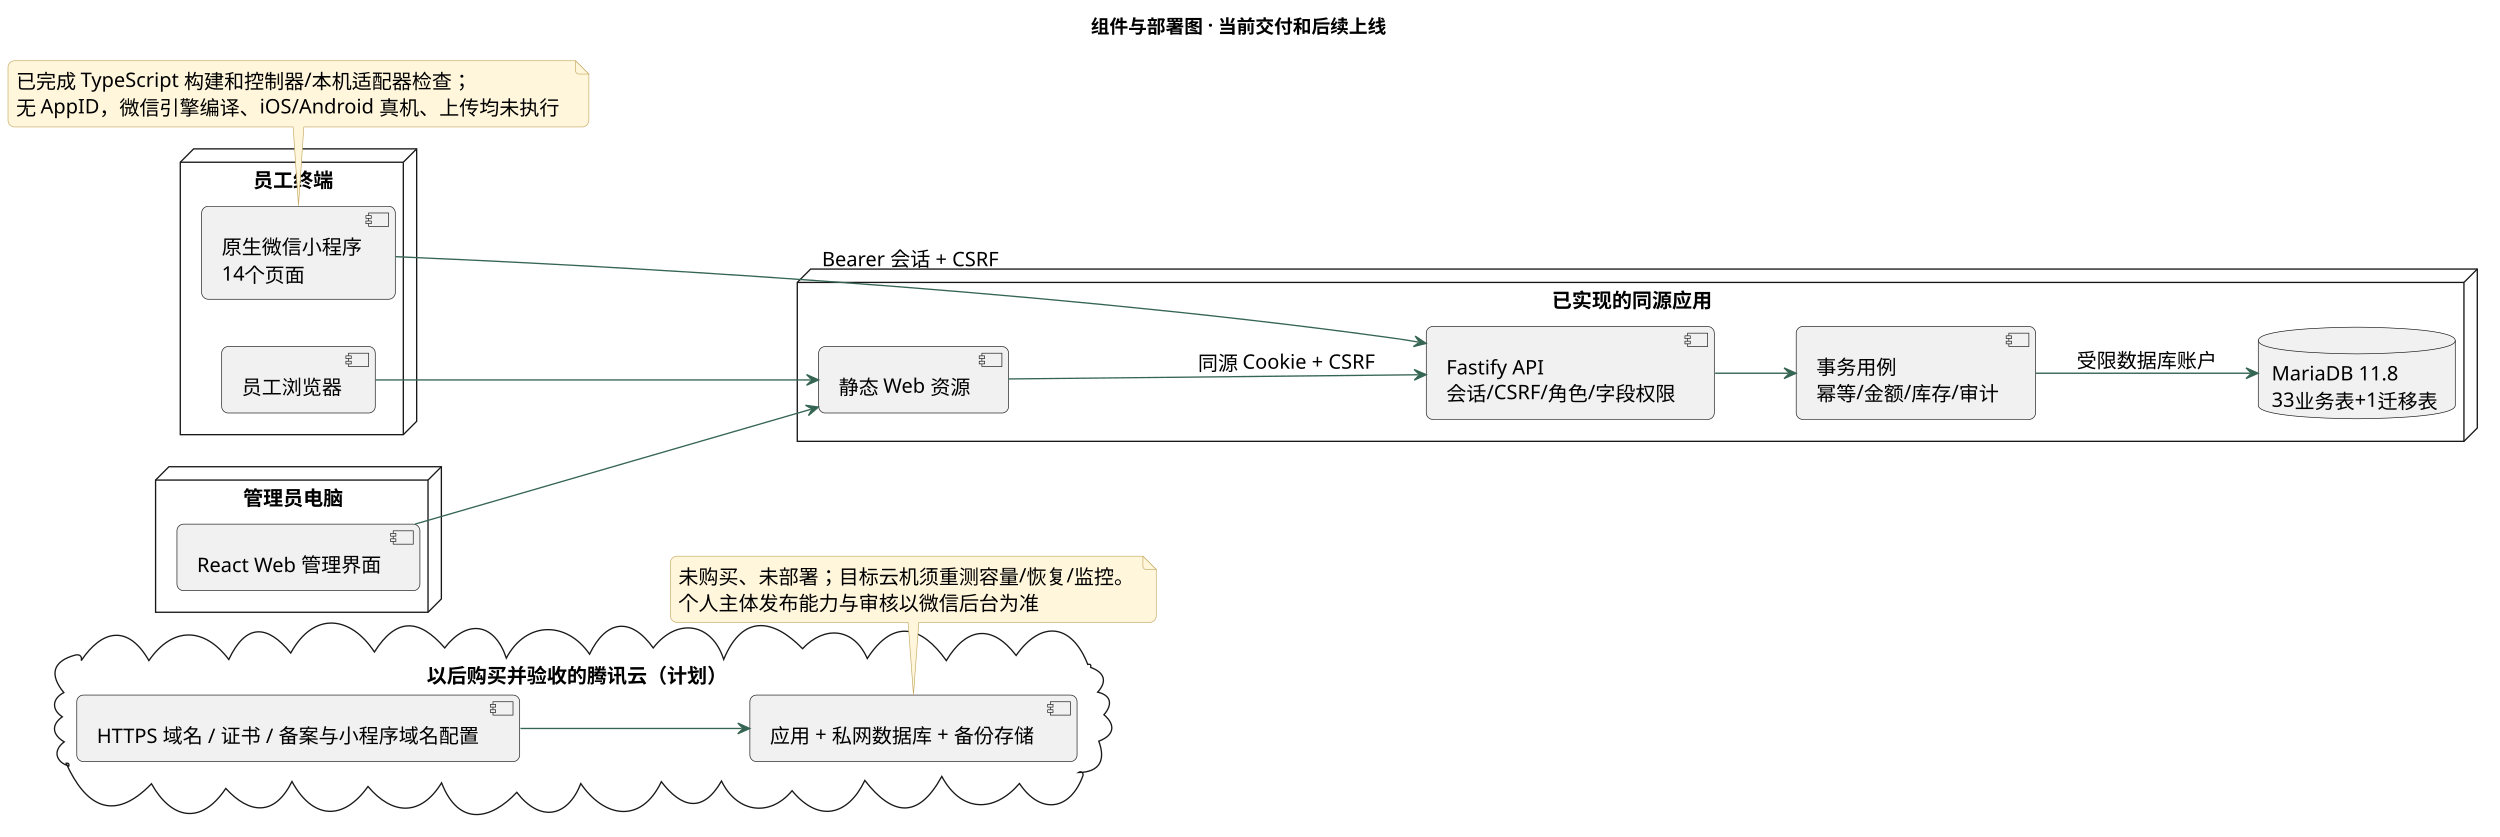
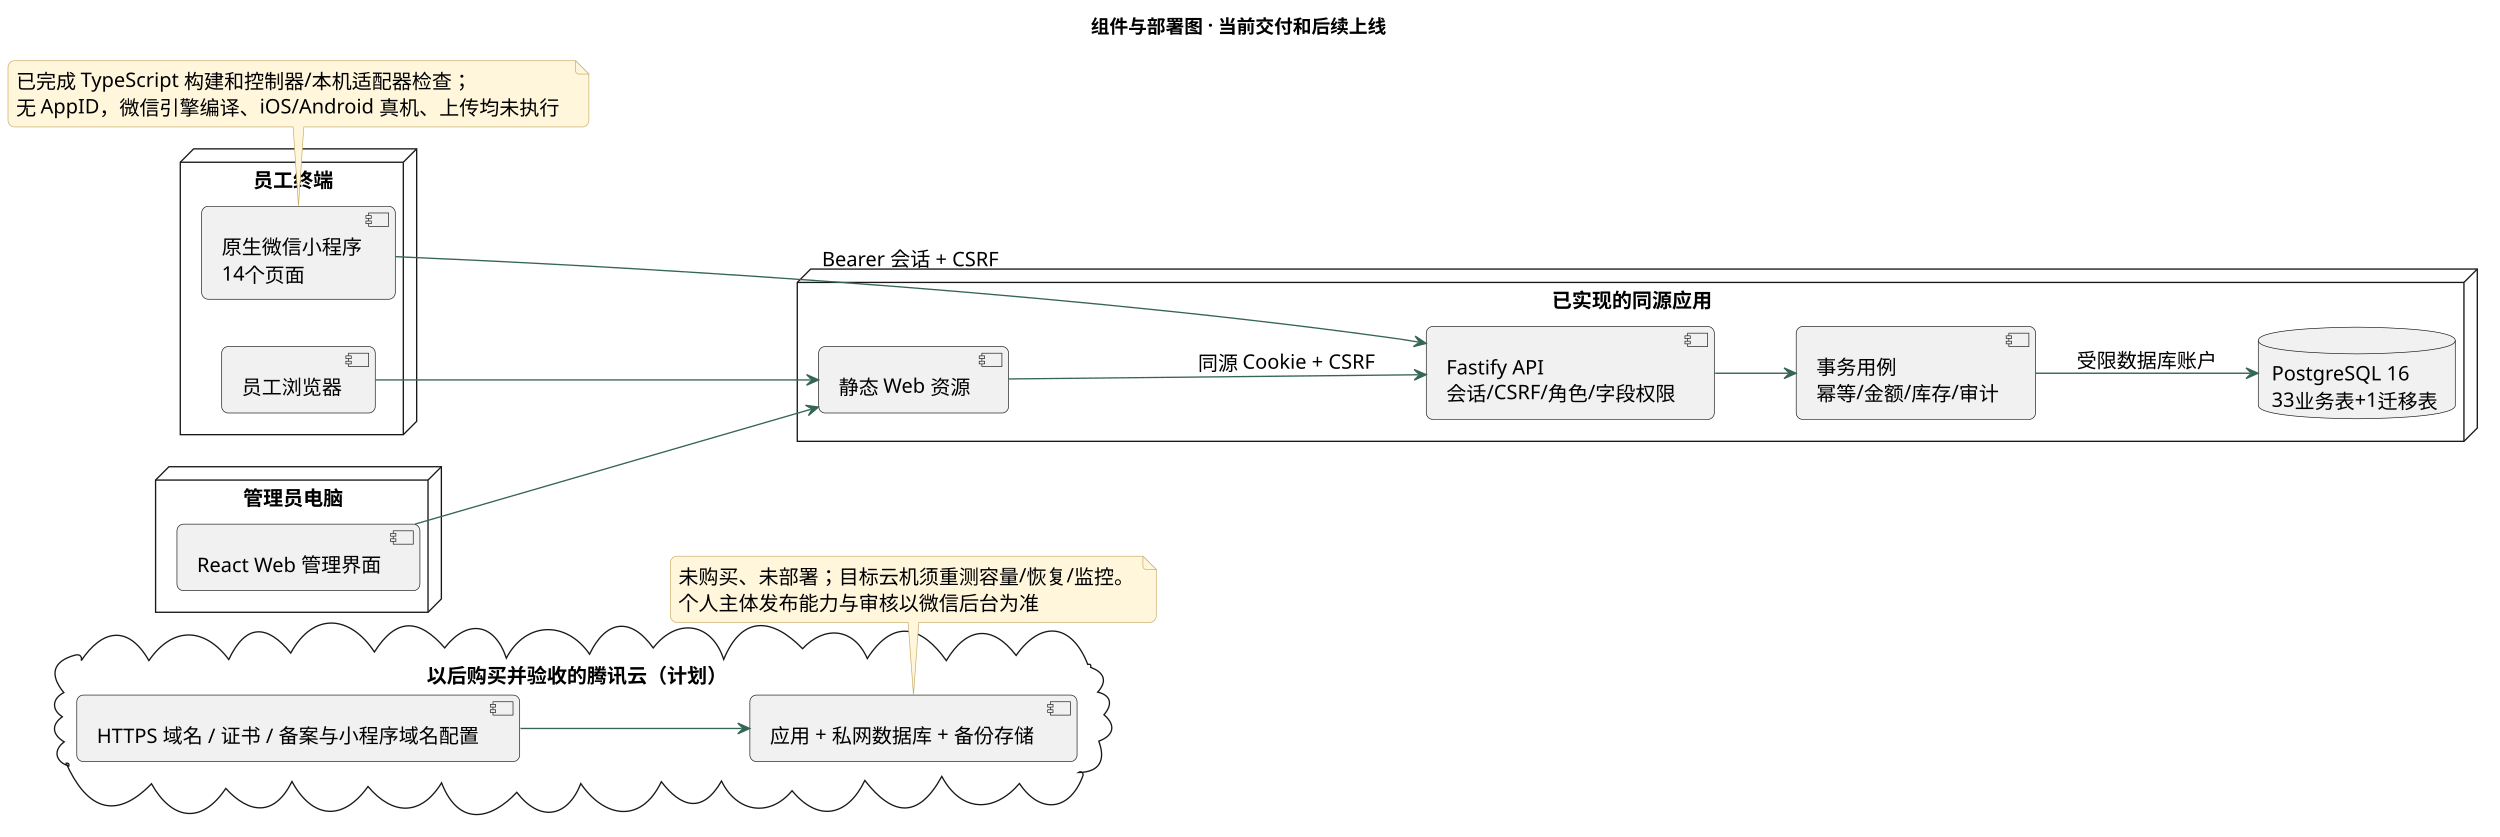
<svg xmlns="http://www.w3.org/2000/svg" contentStyleType="text/css" data-diagram-type="DESCRIPTION" height="626px" preserveAspectRatio="none" style="width:1872px;height:626px;background:#FFFFFF;" version="1.1" viewBox="0 0 1872 626" width="1872px" zoomAndPan="magnify">
  <defs />
  <g>
    <g class="title" data-source-line="18">
      <text fill="#000000" font-family="Microsoft YaHei" font-size="14" font-weight="bold" lengthAdjust="spacing" textLength="224.492" x="816.754" y="24.814">组件与部署图 · 当前交付和后续上线</text>
    </g>
    <g class="cluster" data-qualified-name="...." data-source-line="20" id="ent0002">
      <polygon fill="none" points="135,121.478,145,111.478,312,111.478,312,315.478,302,325.478,135,325.478,135,121.478" style="stroke:#181818;stroke-width:1;" />
      <line style="stroke:#181818;stroke-width:1;" x1="302" x2="312" y1="121.478" y2="111.478" />
      <line style="stroke:#181818;stroke-width:1;" x1="135" x2="302" y1="121.478" y2="121.478" />
      <line style="stroke:#181818;stroke-width:1;" x1="302" x2="302" y1="121.478" y2="325.478" />
      <text fill="#000000" font-family="Microsoft YaHei" font-size="15" font-weight="bold" lengthAdjust="spacing" textLength="60" x="189.5" y="140.349">员工终端</text>
    </g>
    <g class="cluster" data-qualified-name="....." data-source-line="24" id="ent0005">
      <polygon fill="none" points="116.5,359.478,126.5,349.478,330.5,349.478,330.5,448.478,320.5,458.478,116.5,458.478,116.5,359.478" style="stroke:#181818;stroke-width:1;" />
      <line style="stroke:#181818;stroke-width:1;" x1="320.5" x2="330.5" y1="359.478" y2="349.478" />
      <line style="stroke:#181818;stroke-width:1;" x1="116.5" x2="320.5" y1="359.478" y2="359.478" />
      <line style="stroke:#181818;stroke-width:1;" x1="320.5" x2="320.5" y1="359.478" y2="458.478" />
      <text fill="#000000" font-family="Microsoft YaHei" font-size="15" font-weight="bold" lengthAdjust="spacing" textLength="75" x="182" y="378.349">管理员电脑</text>
    </g>
    <g class="cluster" data-qualified-name="........" data-source-line="27" id="ent0007">
      <polygon fill="none" points="597,211.477,607,201.477,1855,201.477,1855,320.478,1845,330.478,597,330.478,597,211.477" style="stroke:#181818;stroke-width:1;" />
      <line style="stroke:#181818;stroke-width:1;" x1="1845" x2="1855" y1="211.477" y2="201.477" />
      <line style="stroke:#181818;stroke-width:1;" x1="597" x2="1845" y1="211.477" y2="211.477" />
      <line style="stroke:#181818;stroke-width:1;" x1="1845" x2="1845" y1="211.477" y2="330.478" />
      <text fill="#000000" font-family="Microsoft YaHei" font-size="15" font-weight="bold" lengthAdjust="spacing" textLength="120" x="1162" y="230.349">已实现的同源应用</text>
    </g>
    <g class="cluster" data-qualified-name="..............." data-source-line="39" id="ent0018">
      <path d="M60.822,494.699 C76.356,471.48 95.912,467.399 111.491,494.654 C129.241,469.038 152.873,469.395 171.311,493.832 C184.007,466.939 199.944,467.177 217.726,488.984 C234.951,457.594 262.388,460.848 280.357,488.191 C296.759,462.294 313.8,462.988 332.989,485.137 C349.824,463.361 370.303,466.302 379.149,492.779 C393.902,464.952 424.221,464.803 441.464,489.843 C453.662,464.455 472.119,461.427 489.14,485.163 C506.569,462.6 532.755,465.581 541.921,493.758 C556.097,459.462 579.085,463.331 600.963,485.738 C617.286,468.312 639.275,469.884 649.419,493.103 C669.189,462.511 690.307,468.976 708.602,494.654 C723.416,470.009 742.484,466.751 760.89,490.797 C779.812,463.931 802.706,467.143 814.5,497.478 C816.431,497.07 817.137,497.884 816.731,499.761 C826.493,503.395 829.633,509.709 821.947,518.262 C832.576,520.797 832.933,527.983 826.641,535.206 C836.092,543.228 833.705,550.952 822.776,554.993 C828.044,569.141 823.589,578.222 807.5,578.477 C809.531,577.182 811.114,578.21 811.007,580.543 C801.594,607 779.258,610.413 763.37,586.689 C744.346,608.837 719.782,608.413 705.225,581.406 C687.534,613.627 668.367,611.092 647.595,584.42 C634.854,610.973 612.97,616.128 593.104,592.096 C575.924,612.683 551.45,608.003 540.264,584.855 C526.032,609.653 509.931,604.511 495.212,585.353 C479.683,617.887 451.788,611.705 434.924,586.753 C424.659,612.848 403.816,615.328 386.976,593.305 C367.337,614.196 343.493,619.124 330.65,586.192 C314.98,611.716 293.56,610.294 275.564,588.925 C256.738,615.275 233.899,613.284 218.634,585.201 C205.593,611.438 186.882,609.757 169.065,590.394 C150.575,618.025 128.489,613.673 113.423,586.892 C84.467,616.798 63.671,602.885 49.5,571.477 C51.173,571.249 51.935,571.891 51.556,573.626 C41.807,570.666 39.286,562.031 48.094,555.523 C39.578,550.515 37.8,543.079 46.649,536.736 C38.294,531.203 39.18,523.076 47.794,518.615 C36.92,505.292 39.21,495.087 56.5,490.478 C59.581,489.8 61.642,491.383 60.822,494.699" fill="none" style="stroke:#181818;stroke-width:1;" />
      <text fill="#000000" font-family="Microsoft YaHei" font-size="15" font-weight="bold" lengthAdjust="spacing" textLength="225" x="319.5" y="511.349">以后购买并验收的腾讯云（计划）</text>
    </g>
    <g class="entity" data-qualified-name=".....Mini" data-source-line="21" id="ent0003">
      <rect fill="#F1F1F1" height="69.595" rx="5" ry="5" style="stroke:#181818;stroke-width:0.5;" width="145" x="151" y="154.477" />
      <rect fill="#F1F1F1" height="10" style="stroke:#181818;stroke-width:0.5;" width="15" x="276" y="159.477" />
      <rect fill="#F1F1F1" height="2" style="stroke:#181818;stroke-width:0.5;" width="4" x="274" y="161.477" />
      <rect fill="#F1F1F1" height="2" style="stroke:#181818;stroke-width:0.5;" width="4" x="274" y="165.477" />
      <text fill="#000000" font-family="Microsoft YaHei" font-size="15" lengthAdjust="spacing" textLength="105" x="166" y="190.349">原生微信小程序</text>
      <text fill="#000000" font-family="Microsoft YaHei" font-size="15" lengthAdjust="spacing" textLength="62.593" x="166" y="210.147">14个页面</text>
    </g>
    <g class="entity" data-qualified-name=".....StaffWeb" data-source-line="22" id="ent0004">
      <rect fill="#F1F1F1" height="49.797" rx="5" ry="5" style="stroke:#181818;stroke-width:0.5;" width="115" x="166" y="259.478" />
      <rect fill="#F1F1F1" height="10" style="stroke:#181818;stroke-width:0.5;" width="15" x="261" y="264.478" />
      <rect fill="#F1F1F1" height="2" style="stroke:#181818;stroke-width:0.5;" width="4" x="259" y="266.478" />
      <rect fill="#F1F1F1" height="2" style="stroke:#181818;stroke-width:0.5;" width="4" x="259" y="270.478" />
      <text fill="#000000" font-family="Microsoft YaHei" font-size="15" lengthAdjust="spacing" textLength="75" x="181" y="295.349">员工浏览器</text>
    </g>
    <g class="entity" data-qualified-name="......OwnerWeb" data-source-line="25" id="ent0006">
      <rect fill="#F1F1F1" height="49.797" rx="5" ry="5" style="stroke:#181818;stroke-width:0.5;" width="181.936" x="132.5" y="392.478" />
      <rect fill="#F1F1F1" height="10" style="stroke:#181818;stroke-width:0.5;" width="15" x="294.436" y="397.478" />
      <rect fill="#F1F1F1" height="2" style="stroke:#181818;stroke-width:0.5;" width="4" x="292.436" y="399.478" />
      <rect fill="#F1F1F1" height="2" style="stroke:#181818;stroke-width:0.5;" width="4" x="292.436" y="403.478" />
      <text fill="#000000" font-family="Microsoft YaHei" font-size="15" lengthAdjust="spacing" textLength="141.936" x="147.5" y="428.349">React Web 管理界面</text>
    </g>
    <g class="entity" data-qualified-name=".........Web" data-source-line="28" id="ent0008">
      <rect fill="#F1F1F1" height="49.797" rx="5" ry="5" style="stroke:#181818;stroke-width:0.5;" width="142.231" x="613" y="259.478" />
      <rect fill="#F1F1F1" height="10" style="stroke:#181818;stroke-width:0.5;" width="15" x="735.231" y="264.478" />
      <rect fill="#F1F1F1" height="2" style="stroke:#181818;stroke-width:0.5;" width="4" x="733.231" y="266.478" />
      <rect fill="#F1F1F1" height="2" style="stroke:#181818;stroke-width:0.5;" width="4" x="733.231" y="270.478" />
      <text fill="#000000" font-family="Microsoft YaHei" font-size="15" lengthAdjust="spacing" textLength="102.231" x="628" y="295.349">静态 Web 资源</text>
    </g>
    <g class="entity" data-qualified-name=".........API" data-source-line="29" id="ent0009">
      <rect fill="#F1F1F1" height="69.595" rx="5" ry="5" style="stroke:#181818;stroke-width:0.5;" width="215.679" x="1068" y="244.477" />
      <rect fill="#F1F1F1" height="10" style="stroke:#181818;stroke-width:0.5;" width="15" x="1263.679" y="249.477" />
      <rect fill="#F1F1F1" height="2" style="stroke:#181818;stroke-width:0.5;" width="4" x="1261.679" y="251.477" />
      <rect fill="#F1F1F1" height="2" style="stroke:#181818;stroke-width:0.5;" width="4" x="1261.679" y="255.477" />
      <text fill="#000000" font-family="Microsoft YaHei" font-size="15" lengthAdjust="spacing" textLength="74.502" x="1083" y="280.349">Fastify API</text>
      <text fill="#000000" font-family="Microsoft YaHei" font-size="15" lengthAdjust="spacing" textLength="175.679" x="1083" y="300.147">会话/CSRF/角色/字段权限</text>
    </g>
    <g class="entity" data-qualified-name=".........Usecases" data-source-line="30" id="ent0010">
      <rect fill="#F1F1F1" height="69.595" rx="5" ry="5" style="stroke:#181818;stroke-width:0.5;" width="179.226" x="1345" y="244.477" />
      <rect fill="#F1F1F1" height="10" style="stroke:#181818;stroke-width:0.5;" width="15" x="1504.226" y="249.477" />
      <rect fill="#F1F1F1" height="2" style="stroke:#181818;stroke-width:0.5;" width="4" x="1502.226" y="251.477" />
      <rect fill="#F1F1F1" height="2" style="stroke:#181818;stroke-width:0.5;" width="4" x="1502.226" y="255.477" />
      <text fill="#000000" font-family="Microsoft YaHei" font-size="15" lengthAdjust="spacing" textLength="60" x="1360" y="280.349">事务用例</text>
      <text fill="#000000" font-family="Microsoft YaHei" font-size="15" lengthAdjust="spacing" textLength="139.226" x="1360" y="300.147">幂等/金额/库存/审计</text>
    </g>
    <g class="entity" data-qualified-name=".........DB" data-source-line="31" id="ent0011">
      <path d="M1691,254.977 C1691,244.977 1764.757,244.977 1764.757,244.977 C1764.757,244.977 1838.515,244.977 1838.515,254.977 L1838.515,303.572 C1838.515,313.572 1764.757,313.572 1764.757,313.572 C1764.757,313.572 1691,313.572 1691,303.572 L1691,254.977" fill="#F1F1F1" style="stroke:#181818;stroke-width:0.5;" />
      <path d="M1691,254.977 C1691,264.978 1764.757,264.978 1764.757,264.978 C1764.757,264.978 1838.515,264.978 1838.515,254.977" fill="none" style="stroke:#181818;stroke-width:0.5;" />
-       <text fill="#000000" font-family="Microsoft YaHei" font-size="15" lengthAdjust="spacing" textLength="96.233" x="1701" y="284.849">MariaDB 11.8</text>
+       <text fill="#000000" font-family="Microsoft YaHei" font-size="15" lengthAdjust="spacing" textLength="105.689" x="1701" y="284.849">PostgreSQL 16</text>
      <text fill="#000000" font-family="Microsoft YaHei" font-size="15" lengthAdjust="spacing" textLength="127.515" x="1701" y="304.647">33业务表+1迁移表</text>
    </g>
    <g class="entity" data-qualified-name="................HTTPS" data-source-line="40" id="ent0019">
      <rect fill="#F1F1F1" height="49.797" rx="5" ry="5" style="stroke:#181818;stroke-width:0.5;" width="331.643" x="57.5" y="520.477" />
      <rect fill="#F1F1F1" height="10" style="stroke:#181818;stroke-width:0.5;" width="15" x="369.143" y="525.477" />
      <rect fill="#F1F1F1" height="2" style="stroke:#181818;stroke-width:0.5;" width="4" x="367.143" y="527.477" />
      <rect fill="#F1F1F1" height="2" style="stroke:#181818;stroke-width:0.5;" width="4" x="367.143" y="531.477" />
      <text fill="#000000" font-family="Microsoft YaHei" font-size="15" lengthAdjust="spacing" textLength="291.643" x="72.5" y="556.349">HTTPS 域名 / 证书 / 备案与小程序域名配置</text>
    </g>
    <g class="entity" data-qualified-name="................CloudApp" data-source-line="41" id="ent0020">
      <rect fill="#F1F1F1" height="49.797" rx="5" ry="5" style="stroke:#181818;stroke-width:0.5;" width="245.005" x="561.5" y="520.477" />
      <rect fill="#F1F1F1" height="10" style="stroke:#181818;stroke-width:0.5;" width="15" x="786.505" y="525.477" />
      <rect fill="#F1F1F1" height="2" style="stroke:#181818;stroke-width:0.5;" width="4" x="784.505" y="527.477" />
      <rect fill="#F1F1F1" height="2" style="stroke:#181818;stroke-width:0.5;" width="4" x="784.505" y="531.477" />
      <text fill="#000000" font-family="Microsoft YaHei" font-size="15" lengthAdjust="spacing" textLength="205.005" x="576.5" y="556.349">应用 + 私网数据库 + 备份存储</text>
    </g>
    <g class="entity" data-qualified-name="GMN22" data-source-line="44" id="ent0023">
      <path d="M502,421.478 L502,461.072 A5,5 0 0 0 507,466.072 L680,466.072 L684,520.288 L688,466.072 L860.817,466.072 A5,5 0 0 0 865.817,461.072 L865.817,426.478 L855.817,416.478 L507,416.478 A5,5 0 0 0 502,421.478" fill="#FFF6DC" style="stroke:#C7AB63;stroke-width:0.5;" />
      <path d="M855.817,416.478 L855.817,423.978 A2.5,2.5 0 0 0 858.317,426.478 L865.817,426.478 L855.817,416.478" fill="#FFF6DC" style="stroke:#C7AB63;stroke-width:0.5;" />
      <text fill="#000000" font-family="Microsoft YaHei" font-size="15" lengthAdjust="spacing" textLength="342.817" x="508" y="437.349">未购买、未部署；目标云机须重测容量/恢复/监控。</text>
      <text fill="#000000" font-family="Microsoft YaHei" font-size="15" lengthAdjust="spacing" textLength="270" x="508" y="457.147">个人主体发布能力与审核以微信后台为准</text>
    </g>
    <g class="entity" data-qualified-name="GMN25" data-source-line="45" id="ent0026">
      <path d="M6,50.477 L6,90.072 A5,5 0 0 0 11,95.072 L219.5,95.072 L223.5,154.148 L227.5,95.072 L435.95,95.072 A5,5 0 0 0 440.95,90.072 L440.95,55.477 L430.95,45.477 L11,45.477 A5,5 0 0 0 6,50.477" fill="#FFF6DC" style="stroke:#C7AB63;stroke-width:0.5;" />
      <path d="M430.95,45.477 L430.95,52.977 A2.5,2.5 0 0 0 433.45,55.477 L440.95,55.477 L430.95,45.477" fill="#FFF6DC" style="stroke:#C7AB63;stroke-width:0.5;" />
      <text fill="#000000" font-family="Microsoft YaHei" font-size="15" lengthAdjust="spacing" textLength="345.981" x="12" y="66.349">已完成 TypeScript 构建和控制器/本机适配器检查；</text>
      <text fill="#000000" font-family="Microsoft YaHei" font-size="15" lengthAdjust="spacing" textLength="413.95" x="12" y="86.147">无 AppID，微信引擎编译、iOS/Android 真机、上传均未执行</text>
    </g>
    <g class="link" data-entity-1="ent0003" data-entity-2="ent0009" data-link-type="dependency" data-source-line="33" id="lnk12">
      <path d="M296.07,192.197 C438.1,198.218 765.37,215.188 1038,252.477 C1047.73,253.808 1051.896,254.387 1061.966,256.107" fill="none" id="Mini-to-API" style="stroke:#356553;stroke-width:1;" />
      <polygon fill="#356553" points="1067.88,257.118,1059.682,251.659,1062.951,256.276,1058.335,259.545,1067.88,257.118" style="stroke:#356553;stroke-width:1;" />
      <text fill="#000000" font-family="Microsoft YaHei" font-size="15" lengthAdjust="spacing" textLength="137.073" x="615.5" y="199.349">Bearer 会话 + CSRF</text>
    </g>
    <g class="link" data-entity-1="ent0004" data-entity-2="ent0008" data-link-type="dependency" data-source-line="34" id="lnk13">
      <path d="M281.18,284.478 C365.04,284.478 516.02,284.478 606.96,284.478" fill="none" id="StaffWeb-to-Web" style="stroke:#356553;stroke-width:1;" />
      <polygon fill="#356553" points="612.96,284.478,603.96,280.478,607.96,284.478,603.96,288.478,612.96,284.478" style="stroke:#356553;stroke-width:1;" />
    </g>
    <g class="link" data-entity-1="ent0006" data-entity-2="ent0008" data-link-type="dependency" data-source-line="35" id="lnk14">
      <path d="M310.74,392.457 C398.16,367.108 526.008,330.019 607.138,306.479" fill="none" id="OwnerWeb-to-Web" style="stroke:#356553;stroke-width:1;" />
      <polygon fill="#356553" points="612.9,304.808,603.142,303.474,608.098,306.201,605.371,311.157,612.9,304.808" style="stroke:#356553;stroke-width:1;" />
    </g>
    <g class="link" data-entity-1="ent0008" data-entity-2="ent0009" data-link-type="dependency" data-source-line="36" id="lnk15">
      <path d="M755.21,283.757 C836.98,282.928 966.95,281.599 1061.92,280.629" fill="none" id="Web-to-API" style="stroke:#356553;stroke-width:1;" />
      <polygon fill="#356553" points="1067.92,280.567,1058.88,276.66,1062.92,280.619,1058.961,284.659,1067.92,280.567" style="stroke:#356553;stroke-width:1;" />
      <text fill="#000000" font-family="Microsoft YaHei" font-size="15" lengthAdjust="spacing" textLength="140.669" x="897" y="277.349">同源 Cookie + CSRF</text>
    </g>
    <g class="link" data-entity-1="ent0009" data-entity-2="ent0010" data-link-type="dependency" data-source-line="37" id="lnk16">
      <path d="M1284.29,279.478 C1304.47,279.478 1319.36,279.478 1338.9,279.478" fill="none" id="API-to-Usecases" style="stroke:#356553;stroke-width:1;" />
      <polygon fill="#356553" points="1344.9,279.478,1335.9,275.478,1339.9,279.478,1335.9,283.478,1344.9,279.478" style="stroke:#356553;stroke-width:1;" />
    </g>
    <g class="link" data-entity-1="ent0010" data-entity-2="ent0011" data-link-type="dependency" data-source-line="38" id="lnk17">
      <path d="M1524.4,279.478 C1576.56,279.478 1635.66,279.478 1684.83,279.478" fill="none" id="Usecases-to-DB" style="stroke:#356553;stroke-width:1;" />
      <polygon fill="#356553" points="1690.83,279.478,1681.83,275.478,1685.83,279.478,1681.83,283.478,1690.83,279.478" style="stroke:#356553;stroke-width:1;" />
      <text fill="#000000" font-family="Microsoft YaHei" font-size="15" lengthAdjust="spacing" textLength="105" x="1555" y="275.349">受限数据库账户</text>
    </g>
    <g class="link" data-entity-1="ent0019" data-entity-2="ent0020" data-link-type="dependency" data-source-line="42" id="lnk21">
      <path d="M389.71,545.477 C446.42,545.477 502.82,545.477 555.43,545.477" fill="none" id="HTTPS-to-CloudApp" style="stroke:#356553;stroke-width:1;" />
      <polygon fill="#356553" points="561.43,545.477,552.43,541.477,556.43,545.477,552.43,549.477,561.43,545.477" style="stroke:#356553;stroke-width:1;" />
    </g>
  </g>
</svg>
